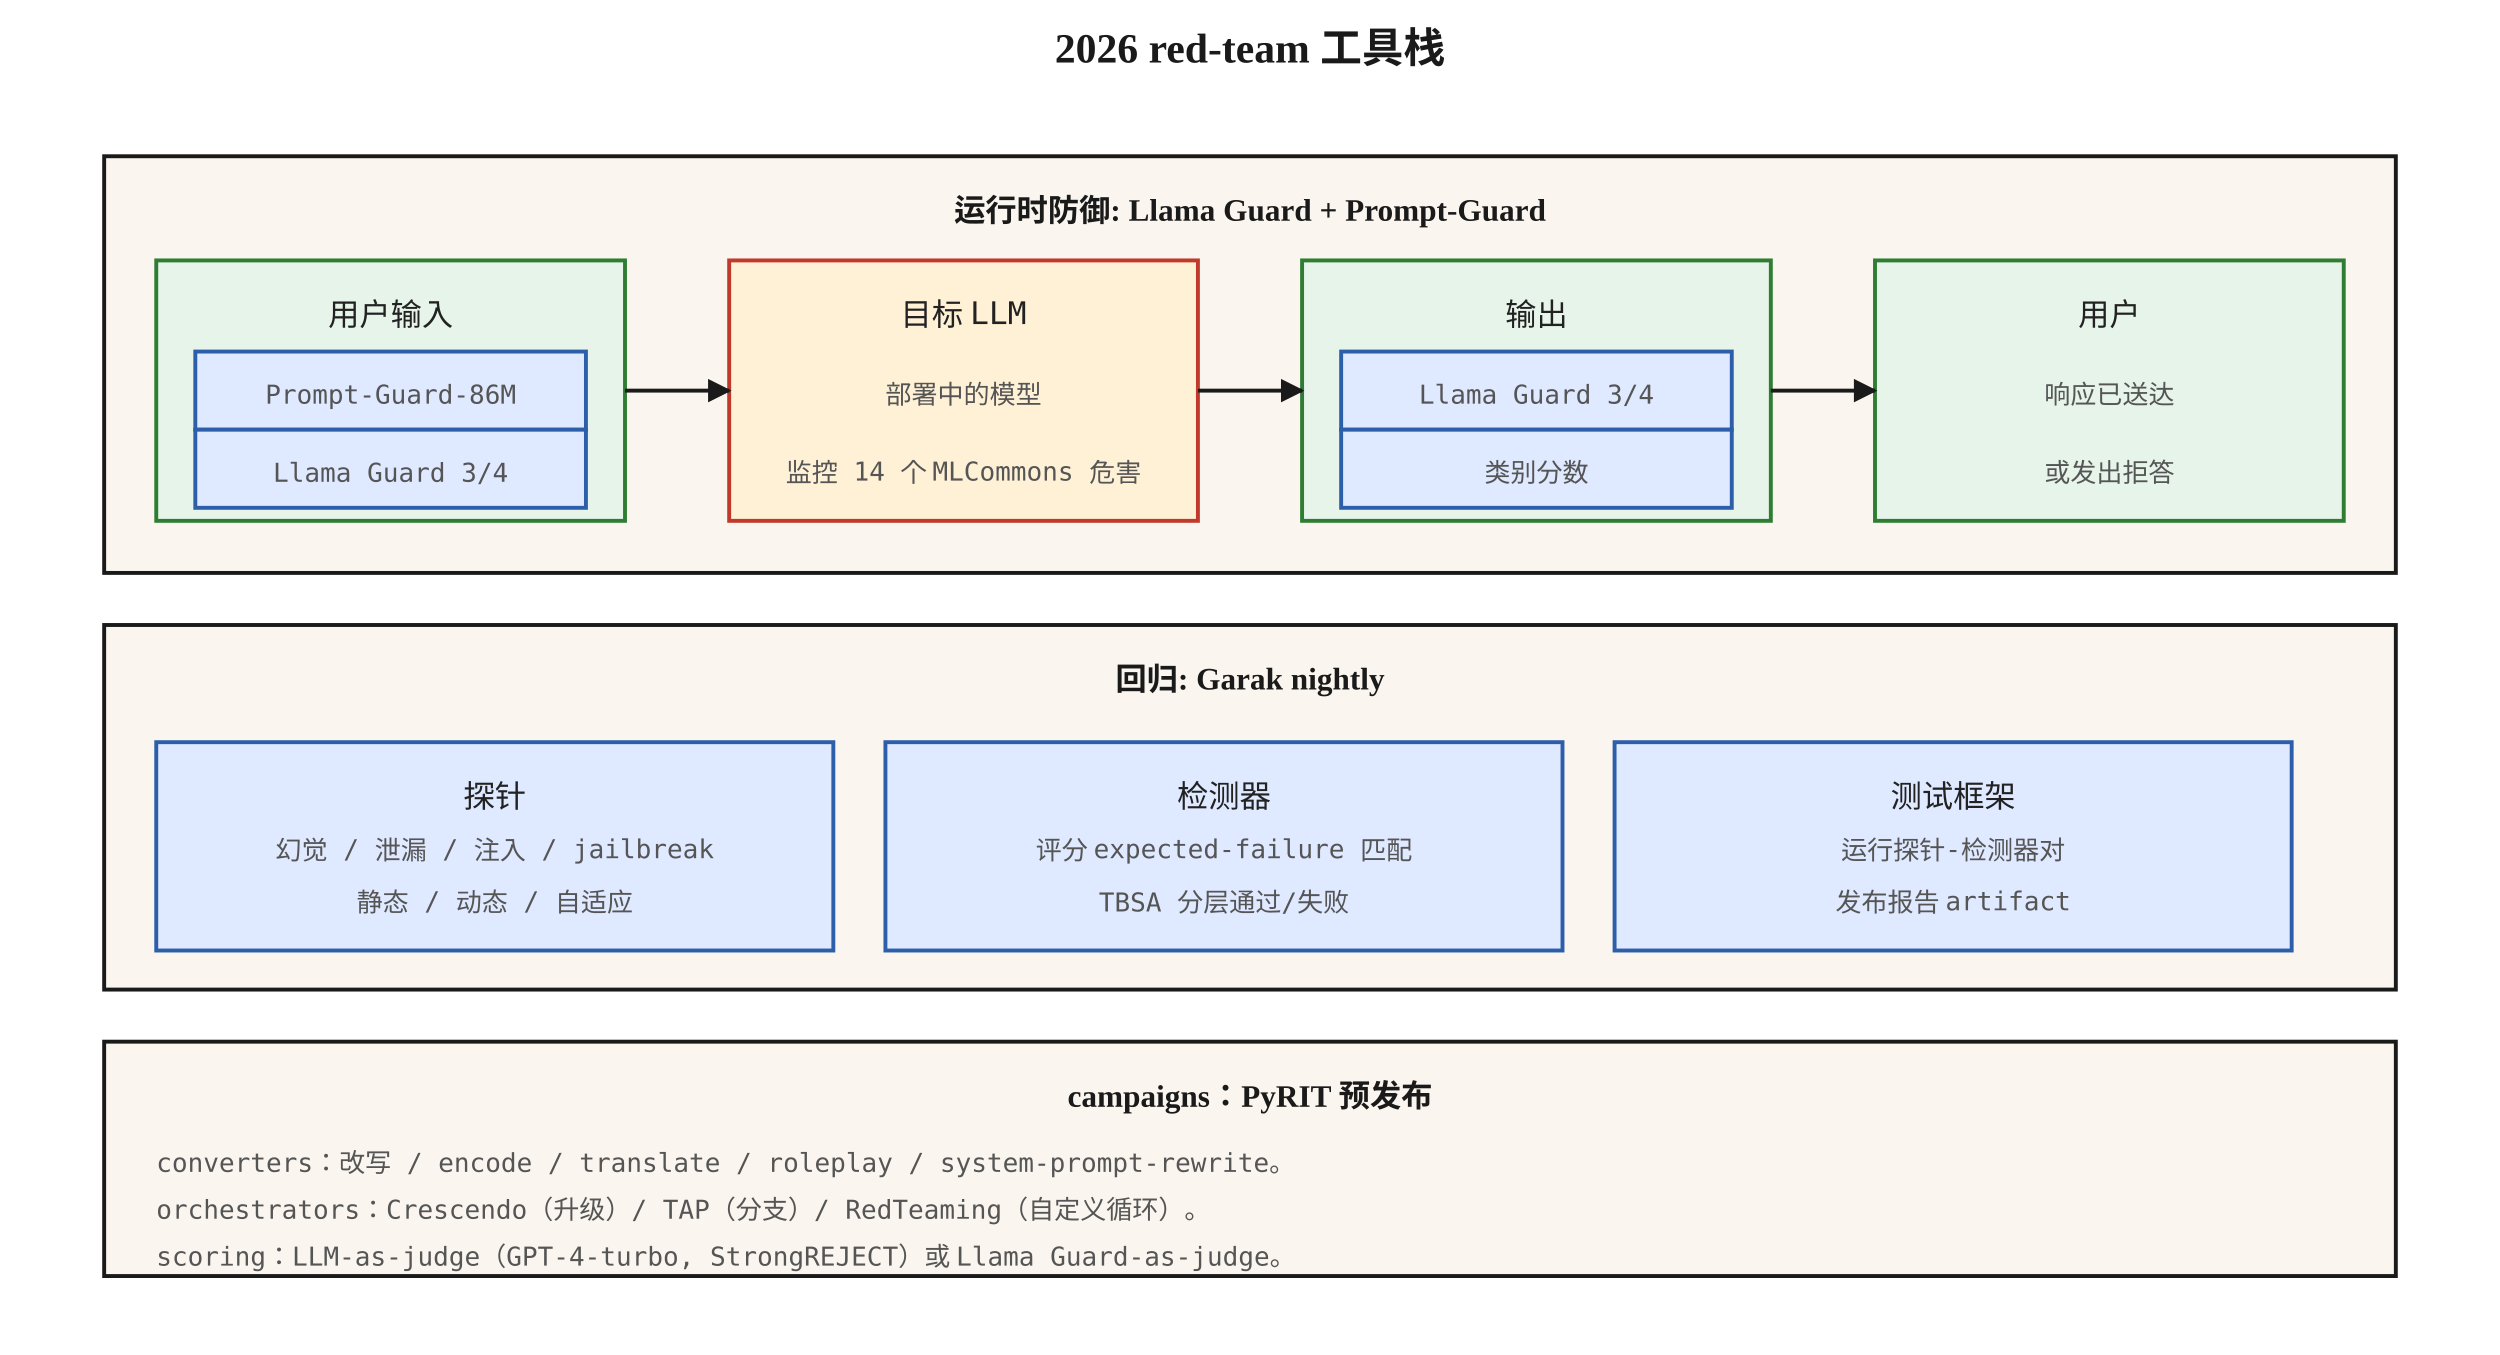
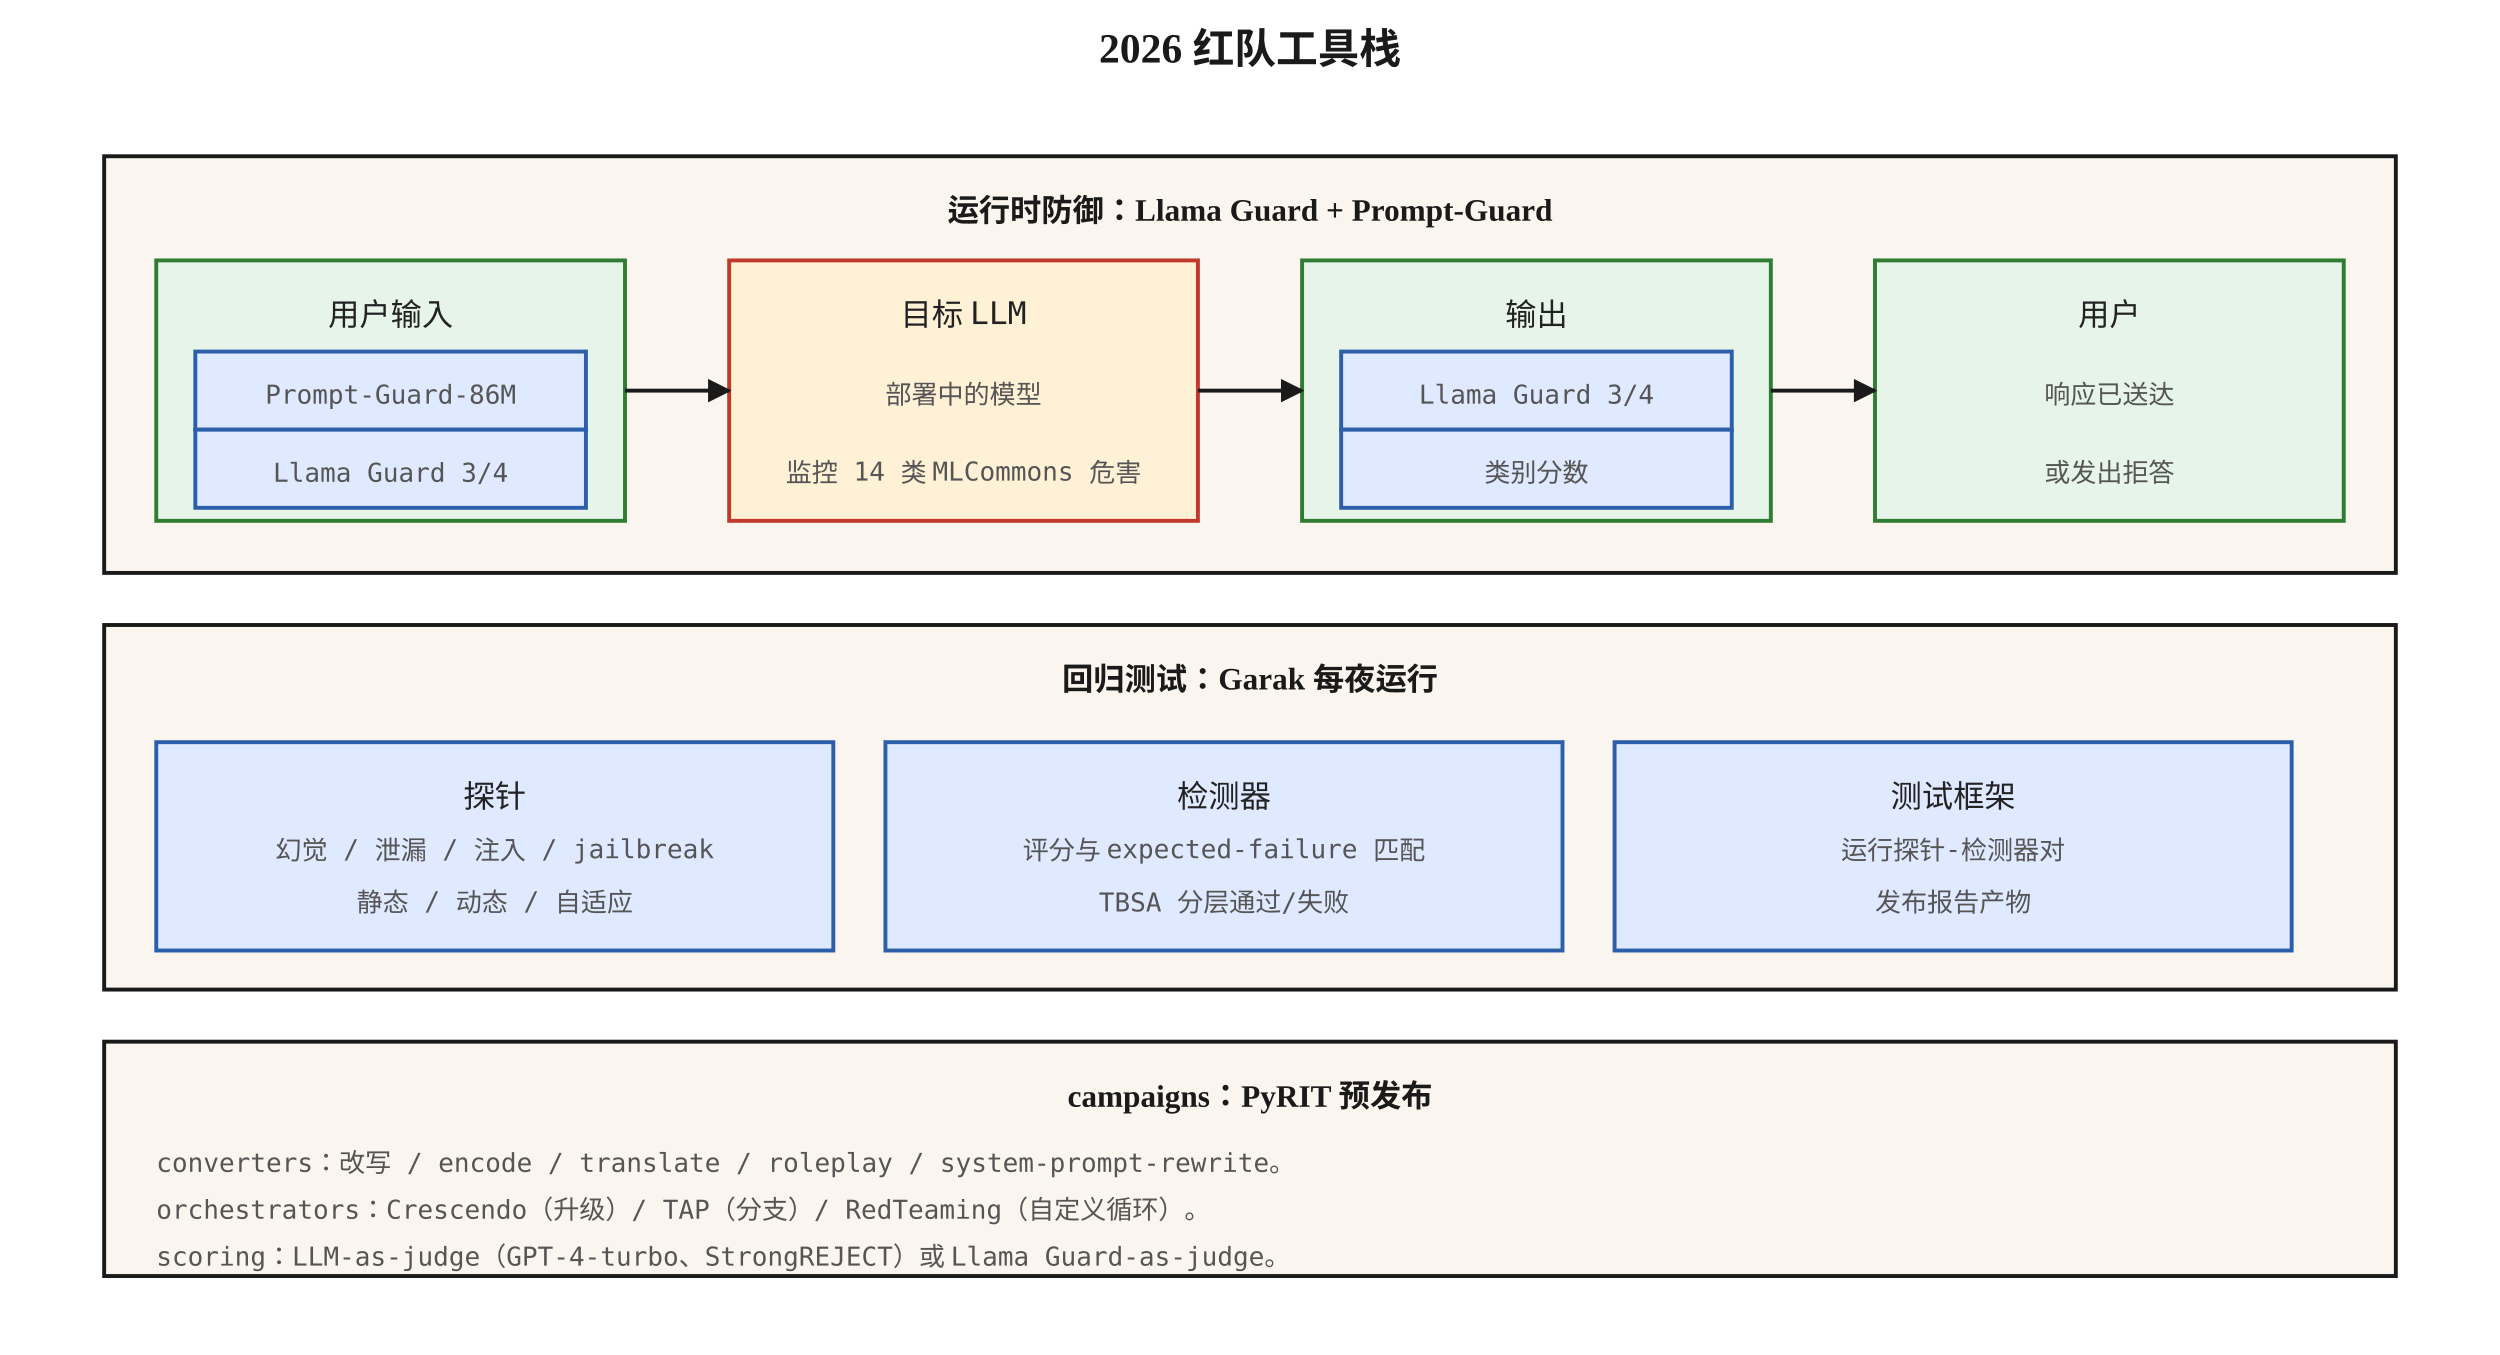
<svg xmlns="http://www.w3.org/2000/svg" viewBox="0 0 960 520" font-family="Georgia, 'Times New Roman', serif">
  <defs>
    <marker id="arrow16" viewBox="0 0 10 10" refX="9" refY="5" markerWidth="6" markerHeight="6" orient="auto">
      <path d="M0,0 L10,5 L0,10 z" fill="#1a1a1a" />
    </marker>
    <style>
      .box { fill: #faf6ef; stroke: #1a1a1a; stroke-width: 1.5; }
      .hot { fill: #fff1d6; stroke: #c0392b; stroke-width: 1.5; }
      .cool { fill: #e6f4ea; stroke: #2e7d32; stroke-width: 1.5; }
      .cold { fill: #dfe9ff; stroke: #2c5ea9; stroke-width: 1.5; }
      .step { font-size: 12px; font-family: 'Menlo', monospace; fill: #222; }
      .small { font-size: 10px; font-family: 'Menlo', monospace; fill: #555; }
      .caption { font-size: 11px; fill: #555; font-style: italic; }
      .title { font-size: 16px; font-weight: 700; fill: #1a1a1a; }
      .head { font-size: 12px; font-weight: 700; fill: #1a1a1a; }
    </style>
  </defs>
-   <text x="480" y="24" text-anchor="middle" class="title">2026 red-team 工具栈</text>
+   <text x="480" y="24" text-anchor="middle" class="title">2026 红队工具栈</text>
  <rect x="40" y="60" width="880" height="160" class="box" />
-   <text x="480" y="85" text-anchor="middle" class="head">运行时防御: Llama Guard + Prompt-Guard</text>
+   <text x="480" y="85" text-anchor="middle" class="head">运行时防御：Llama Guard + Prompt-Guard</text>
  <rect x="60" y="100" width="180" height="100" class="cool" />
  <text x="150" y="125" text-anchor="middle" class="step">用户输入</text>
  <rect x="75" y="135" width="150" height="30" class="cold" />
  <text x="150" y="155" text-anchor="middle" class="small">Prompt-Guard-86M</text>
  <rect x="75" y="165" width="150" height="30" class="cold" />
  <text x="150" y="185" text-anchor="middle" class="small">Llama Guard 3/4</text>
  <rect x="280" y="100" width="180" height="100" class="hot" />
  <text x="370" y="125" text-anchor="middle" class="step">目标 LLM</text>
  <text x="370" y="155" text-anchor="middle" class="small">部署中的模型</text>
-   <text x="370" y="185" text-anchor="middle" class="small">监控 14 个 MLCommons 危害</text>
+   <text x="370" y="185" text-anchor="middle" class="small">监控 14 类 MLCommons 危害</text>
  <rect x="500" y="100" width="180" height="100" class="cool" />
  <text x="590" y="125" text-anchor="middle" class="step">输出</text>
  <rect x="515" y="135" width="150" height="30" class="cold" />
  <text x="590" y="155" text-anchor="middle" class="small">Llama Guard 3/4</text>
  <rect x="515" y="165" width="150" height="30" class="cold" />
  <text x="590" y="185" text-anchor="middle" class="small">类别分数</text>
  <rect x="720" y="100" width="180" height="100" class="cool" />
  <text x="810" y="125" text-anchor="middle" class="step">用户</text>
  <text x="810" y="155" text-anchor="middle" class="small">响应已送达</text>
  <text x="810" y="185" text-anchor="middle" class="small">或发出拒答</text>
  <path d="M 240 150 L 280 150" stroke="#1a1a1a" stroke-width="1.5" marker-end="url(#arrow16)" fill="none" />
  <path d="M 460 150 L 500 150" stroke="#1a1a1a" stroke-width="1.5" marker-end="url(#arrow16)" fill="none" />
  <path d="M 680 150 L 720 150" stroke="#1a1a1a" stroke-width="1.5" marker-end="url(#arrow16)" fill="none" />
  <rect x="40" y="240" width="880" height="140" class="box" />
-   <text x="480" y="265" text-anchor="middle" class="head">回归: Garak nightly</text>
+   <text x="480" y="265" text-anchor="middle" class="head">回归测试：Garak 每夜运行</text>
  <rect x="60" y="285" width="260" height="80" class="cold" />
  <text x="190" y="310" text-anchor="middle" class="step">探针</text>
  <text x="190" y="330" text-anchor="middle" class="small">幻觉 / 泄漏 / 注入 / jailbreak</text>
  <text x="190" y="350" text-anchor="middle" class="small">静态 / 动态 / 自适应</text>
  <rect x="340" y="285" width="260" height="80" class="cold" />
  <text x="470" y="310" text-anchor="middle" class="step">检测器</text>
-   <text x="470" y="330" text-anchor="middle" class="small">评分 expected-failure 匹配</text>
+   <text x="470" y="330" text-anchor="middle" class="small">评分与 expected-failure 匹配</text>
  <text x="470" y="350" text-anchor="middle" class="small">TBSA 分层通过/失败</text>
  <rect x="620" y="285" width="260" height="80" class="cold" />
  <text x="750" y="310" text-anchor="middle" class="step">测试框架</text>
  <text x="750" y="330" text-anchor="middle" class="small">运行探针-检测器对</text>
-   <text x="750" y="350" text-anchor="middle" class="small">发布报告 artifact</text>
+   <text x="750" y="350" text-anchor="middle" class="small">发布报告产物</text>
  <rect x="40" y="400" width="880" height="90" class="box" />
  <text x="480" y="425" text-anchor="middle" class="head">campaigns：PyRIT 预发布</text>
  <text x="60" y="450" class="small">converters：改写 / encode / translate / roleplay / system-prompt-rewrite。</text>
  <text x="60" y="468" class="small">orchestrators：Crescendo（升级）/ TAP（分支）/ RedTeaming（自定义循环）。</text>
-   <text x="60" y="486" class="small">scoring：LLM-as-judge（GPT-4-turbo, StrongREJECT）或 Llama Guard-as-judge。</text>
+   <text x="60" y="486" class="small">scoring：LLM-as-judge（GPT-4-turbo、StrongREJECT）或 Llama Guard-as-judge。</text>
</svg>
